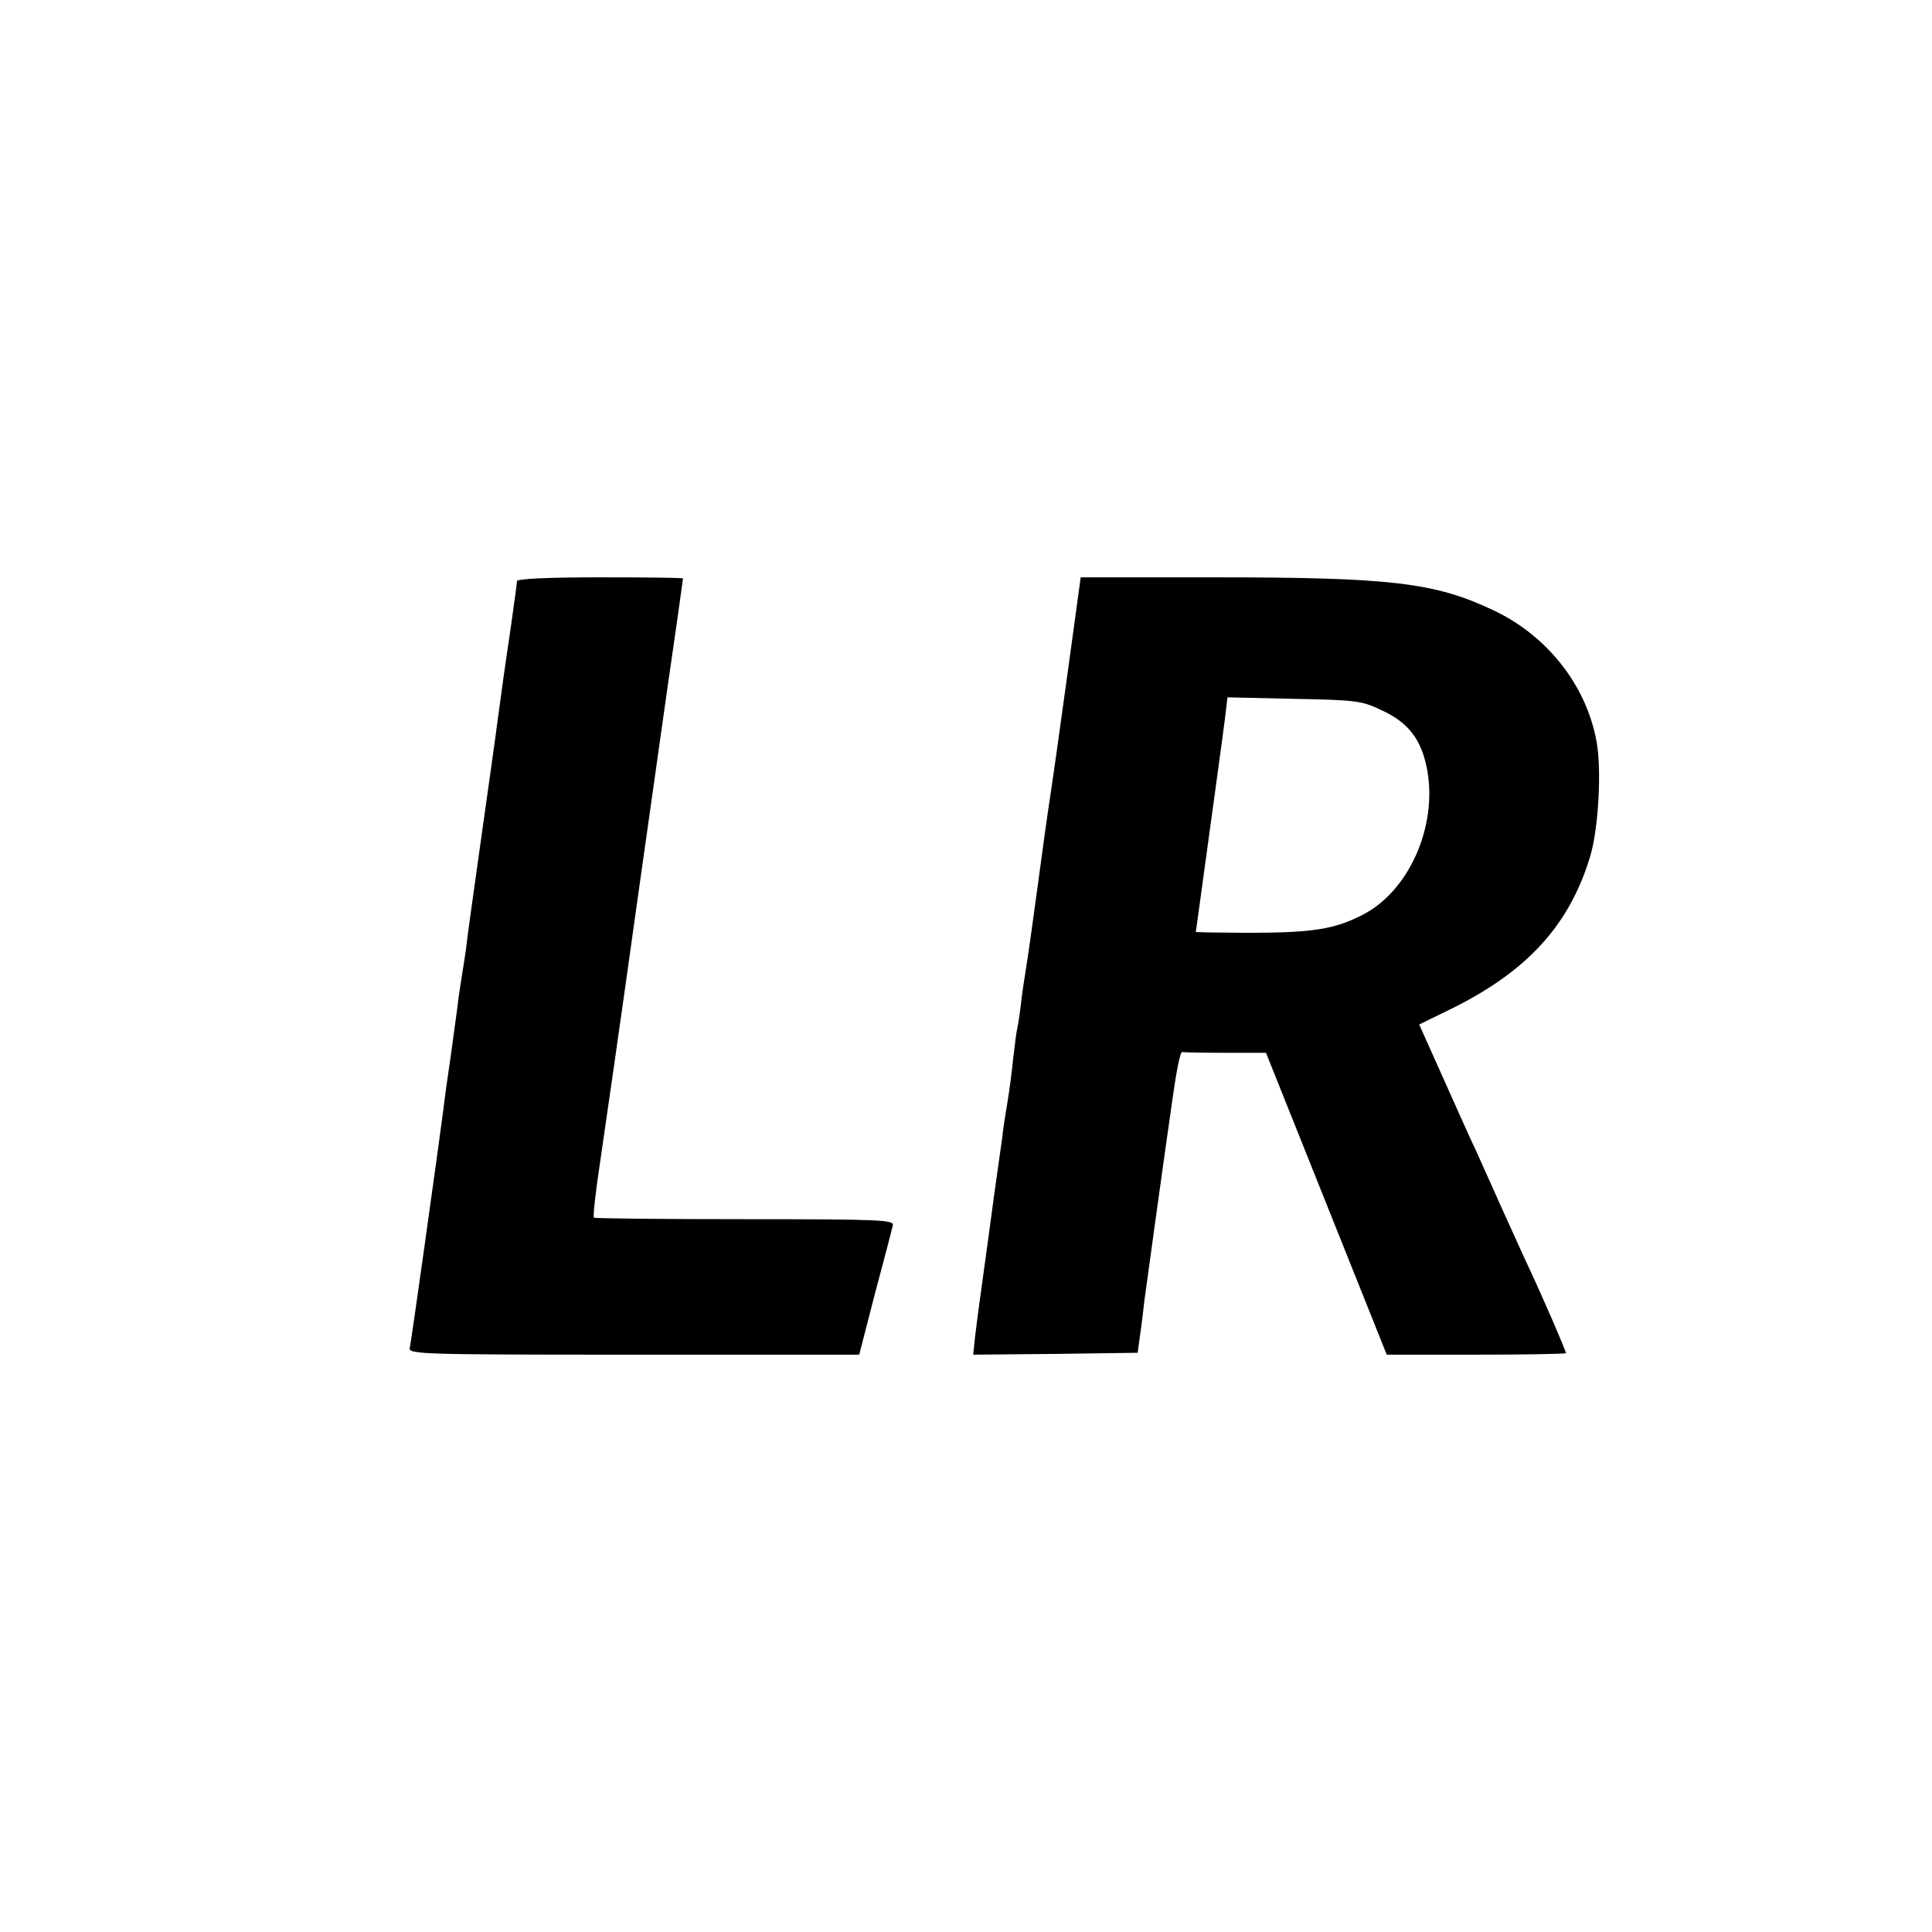
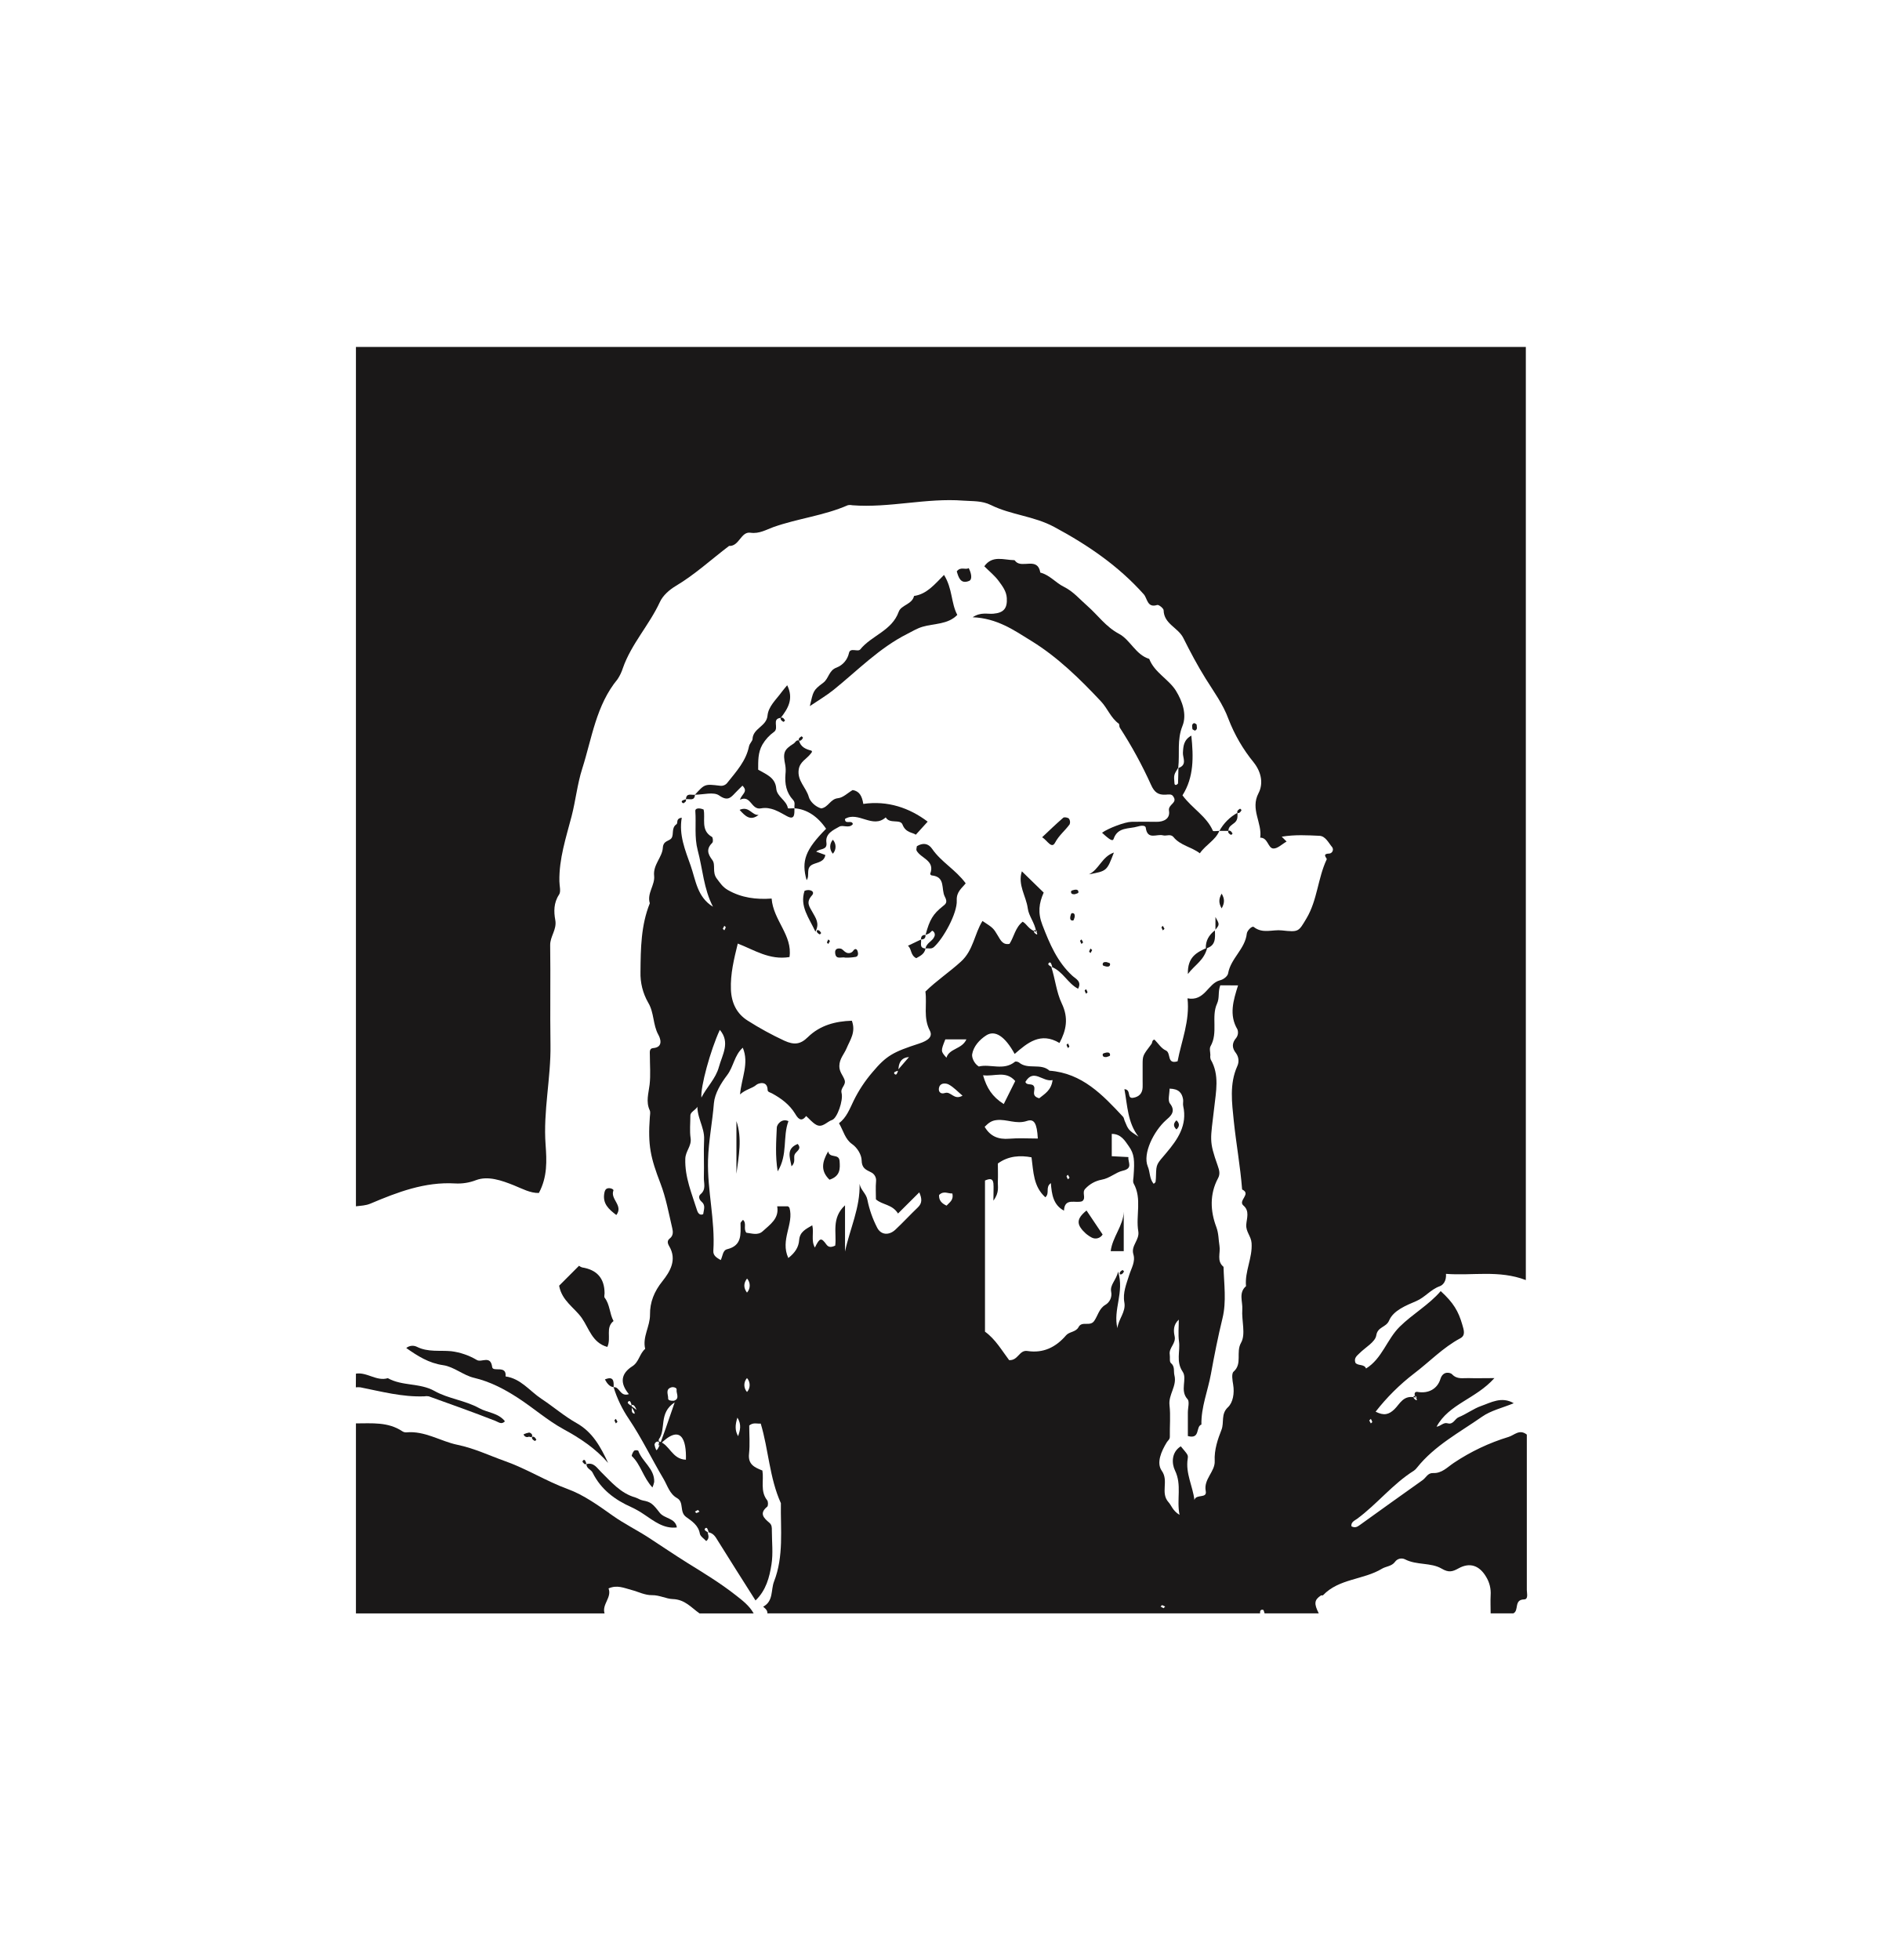
- <svg xmlns="http://www.w3.org/2000/svg" width="682.667" height="682.667" preserveAspectRatio="xMidYMid meet" version="1.0" viewBox="0 0 512 512">
-   <g fill="#000" stroke="none">
-     <path d="M1370 3580 c0 -6 -7 -56 -15 -113 -20 -137 -22 -149 -35 -247 -6 -47 -27 -195 -46 -330 -19 -135 -37 -263 -39 -285 -3 -22 -8 -51 -10 -65 -2 -14 -7 -43 -10 -65 -2 -22 -12 -89 -20 -150 -9 -60 -18 -126 -20 -145 -10 -76 -14 -104 -49 -355 -20 -143 -38 -268 -40 -277 -4 -17 30 -18 593 -18 l598 0 42 163 c24 89 45 170 47 179 5 15 -25 17 -392 17 -218 0 -398 2 -400 4 -3 2 4 65 15 138 11 74 57 393 101 709 92 651 85 601 105 739 8 58 15 106 15 108 0 2 -99 3 -220 3 -141 0 -220 -4 -220 -10z" transform="translate(0,512) scale(0.1,-0.1)" />
-     <path d="M2826 3313 c-21 -153 -40 -287 -42 -298 -11 -72 -17 -117 -35 -250 -11 -82 -24 -175 -29 -205 -5 -30 -12 -77 -15 -105 -3 -27 -8 -57 -10 -65 -2 -8 -6 -42 -10 -75 -3 -33 -10 -85 -15 -115 -5 -30 -12 -73 -14 -95 -3 -22 -20 -139 -36 -260 -17 -121 -33 -241 -36 -268 l-5 -47 218 2 218 3 6 45 c4 25 9 68 12 95 7 52 47 343 76 545 9 63 19 114 24 112 4 -1 55 -2 115 -2 l107 0 160 -400 160 -400 238 0 c130 0 237 2 237 4 0 6 -61 147 -98 226 -17 36 -51 112 -77 169 -25 57 -55 122 -65 145 -11 22 -48 106 -84 186 l-65 145 82 40 c204 100 316 223 371 405 22 72 31 229 17 305 -27 149 -131 281 -274 348 -154 73 -270 87 -737 87 l-356 0 -38 -277z m835 -75 c72 -33 106 -78 121 -157 28 -151 -48 -323 -172 -386 -85 -43 -145 -50 -408 -46 l-33 1 6 43 c46 337 65 472 71 521 l7 58 176 -4 c164 -3 180 -5 232 -30z" transform="translate(0,512) scale(0.1,-0.1)" />
+ <svg xmlns="http://www.w3.org/2000/svg" data-name="Layer 1" viewBox="0 0 1062 1106">
+   <g fill="#1a1818" class="nc-icon-wrapper">
+     <path d="M200.89 680.7v-484.93h660.29v526.55c-15.21-5.8-30.15-2.34-45.06-3.5 0.27 3.89-1.48 6.27-3.57 7-5.08 1.83-8.31 6.25-13.14 8.33-6 2.57-13 5.36-15.4 11-1.68 4-6.46 3.4-7.24 8.39-0.58 3.74-6.08 6.7-9.38 10-1.45 1.46-3.39 2.71-2.39 5.46 1.46 1.86 5 0.57 6 3.23 9.07-5.57 11.71-16.39 19-23.59s16.45-12.29 23.14-20.09c7.23 6.61 10 11.4 12.16 18.87 0.87 3 2 6.09-1.08 7.74-9.84 5.25-17.43 13.33-26.18 19.94a120.52 120.52 0 0 0-21.64 21.5c4.69 2.36 7.45 1.67 10.61-1.38s5-8.33 12.1-6.59c0.78 0.25 0.47-0.44-0.05-0.7-1.07-0.52-1.6 0-1.07 1.08a3.38 3.38 0 0 0 1.49 1.15c0.09 0.05 0.51-0.49-0.37-1.53-1.46-2.35-0.38-3.43 0.84-3.21 6.4 1.15 11.34-1.83 13-7.21 1.53-5 5.8-3.58 6.54-2.78 2.89 3.11 6.21 2.1 9.42 2.22 4.11 0.14 8.23 0 14.54 0-10.58 11.83-25.71 14.54-32.65 27.41 2.3-0.23 3.85-2.61 6.24-1.91 3.19 0.93 4.08-2.56 6.21-3.43 4.45-1.8 8.46-4.87 12.66-6.33 5.4-1.87 11.61-5.61 18.45-1.57-6.4 2.64-12.87 4.09-17.89 7.61-12.7 8.88-26.69 16.23-36.65 28.66a7.64 7.64 0 0 1-1.8 1.79c-12 7.53-20.76 18.84-32.07 27.17-1.27 0.93-3.64 1.86-3.18 4.25 2.06 1 3.26 0.31 4.74-0.77 11.74-8.51 23.59-16.88 35.4-25.31 2-1.39 2.87-4.15 6-4 4.88 0.21 7.93-3.28 11.65-5.76a116.59 116.59 0 0 1 30.89-14.63c3.29-1 6.13-4.6 10.29-1.31v87.68c0 1.91 1 5.28-1.55 5.33-5.9 0.11-2.72 6.35-6.06 7.86h-12.81c0-3.4-0.17-6.8 0-10.18a17.57 17.57 0 0 0-2.55-10.43c-3.73-6.31-9.1-8.36-15.54-4.79-3.49 1.93-5.57 2.51-9.57 0.16-6.1-3.57-14.11-1.81-20.7-5.26a4.5 4.5 0 0 0-5.65 1.48c-1.8 2.47-5.13 2.51-7.26 3.8-10.54 6.39-24.29 5.52-33.33 15-0.21 0.23-0.89-0.06-1.19 0.14-3.77 2.48-4 4.6-1.21 10.1h-30.58c-0.28-0.71-0.44-1.93-0.86-2-1.53-0.34-1.78 0.79-1.69 2h-278.11c0.41-2.06-2.52-3.69-2.31-3.8 5.85-3.12 4.25-9.43 6.09-14.16 5.58-14.3 3.64-29.38 3.87-44.22-6.46-14.3-6.93-30.12-11.37-44.93-2 0.23-4.17-0.84-6.49 1.1 0 5.06 0.46 10.56-0.12 16-0.66 6.1 3.32 7.68 7.55 9.4 0.92 5.6-1.37 11.64 2.69 16.78 0.62 0.79 0.63 3.14 0 3.65-4.65 3.79-1.87 6.41 1.2 9 1.52 1.27 1.46 2.83 1.45 4.51 0 6.36 0.77 12.85-0.22 19.06-1.14 7.2-3 14.56-9 20.32-7.32-11.58-14.4-22.65-21.33-33.82-1.33-2.14-2.41-4.27-5.72-4.75h0.57a9.88 9.88 0 0 0-0.74-2c-0.42-0.67-1.19-0.51-1.5 0.48-0.11 0.35 0.71 1 1.67 1.49 0.25 1.56 1.36 3.39-0.77 5.09-1.21-1.35-3.33-2.62-3.61-4.2-0.81-4.75-4.6-7.13-7.71-9.38-4-2.88-1-8.33-5.19-10.7s-5.35-7-7.58-10.79c-6.66-11.21-12.3-22.99-19.51-33.74a66.93 66.93 0 0 1-8.68-18c3.47-0.54 3.53 5.57 8.62 3.9-5.23-6.27-4.53-11.63 2-15.77 3.71-2.35 4-7.1 7.2-9.78-1.65-6.79 2.8-12.69 2.72-19.34-0.07-7 2.37-13.07 7-18.83 4.36-5.46 8.35-12.14 3.84-19.77-1-1.7-1.25-3.14 0.31-4.35 2.08-1.6 1.87-3.88 1.42-5.76-2-8.49-3.55-17.2-6.66-25.29-5.61-14.62-7.18-21.45-6-37.49 0.09-1.27 0.43-2.74-0.06-3.79-2.29-4.9-0.63-9.62-0.07-14.52 0.62-5.46 0.14-11 0.14-16.57 0-1.62-0.42-3.82 1.79-4 6.35-0.48 3.84-6.08 3-7.55-3.16-5.71-2.28-12.39-5.74-18.13a32.92 32.92 0 0 1-4.34-17.35c0.12-13.18 0.25-26.24 5.27-38.71-1.75-5.6 3-10.26 2.43-15.51-0.69-6.24 4.59-10.43 4.91-15.78 0.26-4.27 3.69-3.61 4.94-5.54 1.41-2.2-0.26-5.74 2.81-7.8 0.91-0.61-0.59-3.23 2.94-3.64-1.72 9.68 1.94 18.29 5 27 2.92 8.27 3.66 17.76 12.62 23.22-5.27-10.08-5.77-21.26-8.61-31.79-2-7.63-0.82-14.89-1.36-22.28-0.12-1.6 2.36-1.79 4.68-0.77 1.15 4.92-1.86 11.75 4.71 15.44 0.56 0.32 0.76 2.73 0.23 3.26-3.4 3.39-2.84 6.11 0 9.83 2 2.71-0.28 6.85 2.54 10.5 1.93 2.51 3.23 4.68 6.25 6.41 7.69 4.4 15.92 5.41 24.66 4.8 0.93 12.29 11.9 20.7 10.08 33-11.35 1.85-20-4.08-29.19-7.61-2.17 8.86-4.19 17.07-3.87 25.86 0.28 7.78 3.39 13.8 9.43 17.6a179.13 179.13 0 0 0 20.75 11.36c5.44 2.48 9.05 2.13 13.23-2 6.92-6.77 15.63-9 24.85-9.28 2.38 6.5-1 10.8-3 15.61-1.35 3.23-4 5.8-4.06 9.9-0.07 3.34 2 5.24 2.93 7.83 1.08 3.06-2.46 4.44-1.67 7.48 1.05 4.07-2.47 14.26-5.38 15.19s-5.45 4.66-9 2.67c-2.13-1.19-3.77-3.25-5.63-4.91-3 4.06-5 0.71-6.2-1.28-3.19-5.22-7.85-8.64-13-11.46-1.06-0.59-2.52-0.73-2.54-2-0.12-5.5-5.32-3.73-6.29-2.89-2.5 2.18-5.81 2.38-9.27 5.44 0.82-9.34 5.24-17.55 1.55-26.35-4.78 4.22-5.19 10.7-8.81 15.45-3.5 4.59-7 10.34-7.49 15.83-0.85 10.71-3 21.21-3.32 32.07-0.46 17.26 4.09 34.07 3 51.26-0.19 2.85 2.11 4 4.17 5.22 1.14-2.17 1.05-5.5 3.64-6.13 8.42-2.05 7.6-8.42 7.53-14.64 0-0.6 0.85-1.21 1.39-1.93 2.28 2 0.05 5 1.91 7.27 3 0.35 6.52 1.65 9.19-0.8 4.17-3.84 9.44-7.19 8.21-14.09 2.57 0 4.27-0.05 6 0 0.32 0 0.62 0.53 0.92 0.81 2.66 9.13-5.39 18.06-0.64 28.35 3.84-3 5.82-6.12 6.12-10.11 0.34-4.73 3.86-6.26 7.39-8.35 1.06 4.17-0.81 8.48 1.48 12.56 2.74-5.6 3.57-5.78 6.48-1.75 1.16 1.6 2.57 1.78 5 0.64 0.91-6.95-2.32-15.47 5.53-22.74v26.1c2.71-12.77 8.61-24.69 8.22-38.2 0.64 3.61 3.76 5.39 4.42 9.06a60.08 60.08 0 0 0 5.43 15.53c2.11 4.31 6.7 4.67 10.35 1.27 4.34-4.06 8.37-8.46 12.68-12.57 2.57-2.44 2.33-5 0.81-8.49-3.88 3.86-7.57 7.54-12 11.94-3.29-5.3-8.86-4.77-12.47-8 0-3.41-0.23-6.83 0.08-10.2a5 5 0 0 0-2.93-5.11c-3-1.48-5.14-2.34-5.22-6.81-0.06-2.82-2.21-6.86-5.4-9.08-3.91-2.73-4.81-7.32-7.36-11.76 4.21-3.16 6-8 8.27-12.71a75.82 75.82 0 0 1 10.55-16c8-9.54 11.8-11.49 26.37-16.23 5.35-1.74 7.81-4 6.05-7.35-3.79-7.25-1.49-14.72-2.48-22 6.3-6.19 13.59-11 20.06-16.9 7.05-6.39 7.56-15.61 12.15-22.93 6.11 4 6.12 4 8.76 8.43 1.47 2.48 2.79 5.25 6.51 4.47 2.56-4 3.21-9.15 7.41-12.48 2.4 1.24 3.4 4.56 7.66 5.7 0.77 0.25 0.46-0.45-0.06-0.7-1.07-0.52-1.59 0-1.07 1.08a3.44 3.44 0 0 0 1.49 1.15c0.1 0.05 0.51-0.49-0.36-1.53-0.88-5.33-4.22-8.84-4.78-13.23-0.89-6.89-5.8-13.22-3.33-20.91l12.32 12c-2.65 6-3.43 11.33-0.72 18.32 4.13 10.67 8.34 20.71 16.88 28.61 1.87 1.73 5.49 3.1 3.26 7.33-5.89-3-8.5-9.85-15.17-12.42h0.57a9.86 9.86 0 0 0-0.73-2c-0.42-0.67-1.2-0.51-1.5 0.48-0.11 0.35 0.7 1 1.66 1.49 2.27 6.95 2.92 14.4 5.94 20.73 4 8.31 2.52 15.24-1.28 22.33-10.65-6.38-18.09-0.08-25.29 6.18-5.49-10-11.13-13.68-16.12-10.43-3.75 2.44-7.11 6.13-7.87 10.6-0.29 1.68 0.95 5.18 3.75 6.92 6.53-1.62 14 2.54 20.4-2.67 0.41-0.34 1.76 0 2.29 0.4 5 4.25 12.29 0.16 17.22 4.64 18.4 1.37 30 13.66 41.5 26 0.5 0.53 0.56 1.46 0.86 2.18 2.19 5.33 2.19 5.33 7.86 9.06-6.18-8-6.2-17.46-7.95-26.82 4.11 0.27 1.11 5.51 5 4.86 3.2-0.54 5.15-2.44 5.28-5.85 0.05-1.28 0-2.55 0-3.83v-8.93c0-5.3 0.09-5.25 5-11.76 0.56-0.75 0.2-2.22 1.69-2.45 2.1 2.1 3.86 5 6.4 6.11 3.13 1.39 0.36 8 6.64 6.12 2.19-11.52 7-22.79 5.6-35.52 9.84 1.83 11.47-8.48 18.32-10.17 2.3-0.57 4.34-2.46 4.59-3.89 1.47-8.51 9.62-13.76 10.56-22.5 0.19-1.7 2.95-4.47 3.91-3.72 5.05 4 10.6 1.35 15.84 1.94 9.65 1.07 9.44 0.75 14-6.9 6.09-10.3 6.32-22.55 11.35-33.2 0.3-0.64-2.89-3 1.08-3.24a2.3 2.3 0 0 0 2.07-3.53c-2.1-2.48-3.81-6.35-7.25-6.51-6.78-0.29-13.7-0.75-21.29 0.5l2.74 2.74c-2.53 1.42-5.18 4.13-7.57 3.92-3-0.27-2.94-6.17-7.32-6.1 1.22-8.34-5.72-16-0.95-25.11 2.58-4.93 2-11.35-2.68-17.31a89.71 89.71 0 0 1-14.3-24.58c-3-8.27-8.24-15.34-12.87-22.77s-8.73-15.17-12.6-22.92c-2.95-5.91-10.94-7.88-11.11-15.63 0-1.07-2.73-3.23-3.58-3-5.72 1.83-5.53-3.61-7.61-6-14.3-16.02-31.56-27.83-50.56-38.02-11.47-6.18-24.4-6.75-35.72-12.36-5.12-2.54-10.3-2.09-15.57-2.49-21-1.61-41.71 4.24-62.71 2.61a5.7 5.7 0 0 0-2.54 0c-13.46 5.89-28.2 7.44-42.02 12.34-3.8 1.35-7.89 3.89-12.85 3.16-5.48-0.8-6.28 7.74-12.11 7.46-10 7.58-19.26 16.14-30.14 22.62-3.54 2.11-7.23 5.35-8.89 9-6 13-16.12 23.66-20.88 37.25a25 25 0 0 1-3 6.3c-12.18 14.76-14.45 33.27-19.96 50.5-2.78 8.7-3.7 18-6 26.86-3.15 12.09-7.13 24-6.89 36.69 0 2.55 1 5.76-0.18 7.52-3.09 4.63-3 9.68-2.14 14.34 1 5.44-3 9.24-2.88 14.29 0.26 18.71-0.12 37.42 0.17 56.13s-4.16 37.43-2.76 56.35c0.66 9 1.09 18.18-3.79 27.26-4.83 0.14-9.48-2.46-14.11-4.32-7-2.81-14.63-5.45-21.31-2.94a28.24 28.24 0 0 1-11.89 1.88c-17.07-1-32.48 4.92-47.65 11.34-2.94 1.24-5.51 1.18-8.29 1.56z m154.51 112.3h1.13a9.63 9.63 0 0 0-0.73-2c-0.42-0.67-1.19-0.51-1.5 0.48-0.11 0.35 0.7 1 5 4.1-0.45-0.76-0.8-2-1.6-2.54-1-0.7-1.39-0.1-1.18 1.12 0.24 1.38-0.47 3.12 1.56 3.6 0.16 0.07 0.65-1.17-2.68-4.76z m151.6-189.53l6.05-7c-4.08 0.31-6.24 2.83-6 8.81v-1.14a10.41 10.41 0 0 0-2 0.73c-0.68 0.43-0.51 1.2 0.48 1.51 0.4 0.09 1.04-0.72 1.47-2.91z m-126.2 187.87c-9.23 6-4.69 15.11-8.93 20.82a1.64 1.64 0 0 0 0 1.2c6 1.5 7.34 10.12 15.26 10.33 0.36-11.24-2.74-21-15.3-8-0.56-0.58 1.25-2.57-1.14-2.18a2.15 2.15 0 0 0-1.29 1.68 12.29 12.29 0 0 0 1 3.13c1.15-0.44 1.6-1.32 10.4-26.98z m250.25-73.79c3.67 11.71-3 21.53-0.37 31.93 0.5-5.13 4.89-9.16 3.91-14.5-1-5.57 1.18-10.5 2.73-15.49 1.2-3.87 3.63-7.52 2.36-11.7-1.49-4.93 3.61-8.05 2.77-13-1.51-8.89 2.2-18.32-2.63-27-0.54-1-0.15-2.51-0.06-3.78 0.7-9.38 0.47-12.77-2.64-17.17-2.23-3.15-4.37-7-9.64-7v12.6l9.39 0.48c-0.33 3.08 2.79 6.32-3.19 7.7-4 0.91-7.3 4.27-11.93 5.07a16.71 16.71 0 0 0-9.29 5.19c-2 2.18 0.77 5.16-1.66 6.94-3.7 1.42-9.92-2.3-10.29 5.33-6.08-3.23-6.9-9.21-7.41-15.54-3.32 2.43-0.43 5.64-3.1 8-6.77-6.09-6.7-14.26-7.81-22.55-6.21-1.17-12.94-0.94-19 3.49 0 3.39 0.14 6.8 0 10.19-0.14 2.86 1 6.05-2.51 10.77 0-4.79 0.21-7.29 0-9.73-0.34-3.18-2.4-2.61-4.75-1.63v85.29c5.9 4.22 9.59 10.75 13.62 16.06 5.18 0.32 5.61-5.87 10.35-5.15 8.91 1.36 16-2.08 21.82-8.87 1.76-2.07 5.5-1.76 7-4.58 1.91-3.72 6.46-0.11 8.84-3.5 2.08-3 2.72-6.87 6.15-9a6.93 6.93 0 0 0 3.43-7.47c-0.77-4.04 2.86-6.47 3.91-11.38z m57.67-161.55c-1.43 3.84-0.26 6.94-1.84 10.38-3.38 7.4 0.75 16.35-3.65 24-0.74 1.28-0.12 3.34-0.1 5a5.39 5.39 0 0 0 0.19 2.47c5.09 8.67 2.95 18.34 2 27.05-2.12 18.55-3.14 18.49 2 33 0.9 2.52 1.4 4.63 0.15 6.94-4.84 9-4.35 18.62-1 27.49 1.4 3.77 1.22 7.16 1.81 10.71 0.67 4-1.75 8.51 2.28 11.82 0.25 9.66 1.73 19.53-0.56 28.92-2.56 10.48-4.65 21.07-6.57 31.63-1.73 9.49-5.56 18.62-5.35 28.46-3.36 1.1-0.45 8.41-7.65 6.47v-13.34c0-2.55 1.07-6.09-0.2-7.48-4.52-4.93 0-11.46-2.72-15.47-3.91-5.81-1.32-11.44-2.08-17.06-0.55-4-0.11-8.23-0.11-12.35-3.2 2.89-3 6.35-2.38 9.27 1 4.23-3.37 6.6-2.73 10.46 0.26 1.62-0.27 4 0.63 4.76 2.44 2 1.42 4.61 2 6.92 1.55 6.06-3.44 10.84-2.77 16.84s0.07 11.9 0.19 17.85c0 1.56-1.11 2.12-1.73 3.14-3.06 5-6 11.59-2.82 16.07 4.13 5.8-1 12.45 3.86 17.79 1.59 1.73 2.29 4.75 6.16 7.07-1.76-8.86 1.43-16.77-2.58-25.08-1.79-3.69-2.23-10.15 3.29-13.6 3.84 4.68 4.26 4.75 3.9 7-1.31 8.27 2.87 15.46 3.78 23.27 1-3.55 7.25-0.6 6.4-5-1.33-6.78 5.38-11 5.06-17-0.33-6.34 1.78-12.39 3.84-17.62 1.61-4.09-0.48-8.86 3.64-12.7 2.85-2.66 3.73-7.93 2.95-12.68-0.41-2.46-1.06-6.26 0.22-7.39 5.13-4.53 1.13-10.88 4.23-16.33 2.74-4.81 0.24-12.45 0.69-18.8 0.31-4.39-2.25-9.36 2.1-13.12-0.79-8.32 3.73-15.9 3.14-24.34-0.27-3.88-3.32-6.38-3-10.43 0.26-3.48 2-7.68-1.58-10.71-3.32-2.83 4.67-6.5-0.76-9.07-1-13-3.37-25.85-4.71-38.75-1-10.06-2.56-20.77 2-30.88a7.21 7.21 0 0 0-0.69-7.22c-2.36-2.94-2.52-5.72 0.15-8.8a5.11 5.11 0 0 0 0.61-4.68c-4.85-8.16-2.34-16.31 0.35-24.84z m-295 66.08c1.24 4-4.11 4.45-4.08 7.54 0 4.23-0.47 8.52 0.14 12.66 0.65 4.41-2.88 7.21-3 11.63-0.31 10.47 3.7 19.6 6.65 29.1 0.23 0.76 1.23 3.22 3.45 2.13 0.33-2.51 1.5-5-0.87-7-1.45-1.25-2-3.11-0.62-4.26 3.31-2.74 1.77-6.24 1.87-9.39 0.22-7.18-0.2-14.38 0.14-21.54s-4.79-13.12-3.63-20.89z m257.36 46c0.56-0.55 1.07-0.82 1.12-1.16a32.71 32.71 0 0 0 0.25-3.71c0.15-6.49 0.41-6.27 5.8-12.63 6.39-7.55 12-15.6 9.55-26.49-0.27-1.21 0.14-2.56-0.07-3.79-0.61-3.57-2.46-5.9-7.62-6 0 2.92-1.15 6.67 0.22 8.4 3.71 4.67 0 7.4-2.28 9.42-6.84 6.13-13.24 18.82-10.25 26.09 1.35 3.07 0.89 6.99 3.33 9.79z m-95.34-32.24c3.22 5.5 7.85 7.21 13.85 6.72 5.35-0.45 10.77-0.1 16.16-0.1-0.49-8.54-2-11.34-6.2-9.91-6 2-11.31-1.15-17-0.51-2.89 0.28-4.55 1.54-6.76 3.75z m-149.5-54.63c-5.29 11.4-11 32.42-10.36 38.13 3-5.92 8.1-10.69 9.87-17.27 1.91-6.93 6.54-13.82 0.54-20.91z m160.28 41.79c2.48-5 4.48-9 6.48-13-5.36-6.07-11.58-2.42-18.16-3.24 2.09 7.24 5.16 12.11 11.68 16.24z m12.22-12.49c0.76 2.28 3.89 0.47 4.87 2.6s-2 5.29 2.93 6.63c2.88-2.37 6.79-4.38 7.54-10.27-5.57 1.3-10.65-6.83-15.34 1.01z m-45.2-24c-2.63 6.65-2.63 6.65 0.63 10.33 1.67-5.37 8.73-4.69 11.27-10.33z m9.72 31.77c-2.79-2.34-5-4.81-7.8-6.31-1.37-0.74-4.42-1.12-5.31 1.27s0.44 4.42 3.07 3.55c3.62-1.21 5.12 4.31 10.04 1.48z m-5.76 55.17c-2.34 0.19-4.85-1.76-7.49 0.87-0.2 3.12 1.65 4.81 4.23 6 1.55-1.8 4.12-2.98 3.26-6.88z m-157.24 117c3.71-1.1 1.26-4.2 1.63-6.33 0.16-1-1.79-1.64-3-1.25-3.57 1.11-1.65 4.15-1.79 6.3-0.1 1.01 1.71 1.43 3.16 1.24z m36.34 20c1-3.19 2.15-6.43-0.42-10.49-1.34 4.26-1.39 7.37 0.42 10.44z m5-24.94a5.93 5.93 0 0 0 0-7.9 5.91 5.91 0 0 0 0 7.85z m0-64c-2 2.66-2 5.22 0 7.89a5.92 5.92 0 0 0 0-7.98z m182.06-56.94c-0.29-0.54-0.6-1.09-0.91-1.65-0.28 0.28-0.84 0.63-0.79 0.84a7.76 7.76 0 0 0 0.79 1.71z m169.14 136.99l0.9 1.64c0.29-0.28 0.85-0.62 0.8-0.83a7.44 7.44 0 0 0-0.8-1.72z m-378.9 50.5l-1.65 0.91c0.29 0.29 0.63 0.85 0.84 0.8a7.63 7.63 0 0 0 1.72-0.8z m14-328l0.91 0.91a8.54 8.54 0 0 0 0.8-1.71c0-0.21-0.52-0.56-0.8-0.84-0.28 0.58-0.58 1.15-0.88 1.68z m248.8 383.42l0.91-0.91a8.54 8.54 0 0 0-1.71-0.8c-0.21 0-0.56 0.52-0.84 0.8z" fill="#1a1818" />
+     <path d="M200.89 803.2c9 0 18.09-0.94 26.16 4.43a3.73 3.73 0 0 0 2.25 0.64c10.49-1 19.22 5 28.83 7s17.89 6 26.8 9.18c12.27 4.32 23.23 11.31 35.46 15.79 9.14 3.34 17.44 9.37 25.5 15.07 6.54 4.62 13.67 8.11 20.34 12.44 7.35 4.78 14.6 9.72 22 14.34 9.18 5.69 18.39 11.28 26.95 18 3.92 3.06 7.73 5.95 10.19 10.33h-30.56c-4.69-3.28-8.21-7.88-15.14-8.09-3.59-0.1-7.5-2.28-11.67-2.2-4 0.07-7.78-1.94-11.54-2.93-4.37-1.15-8.13-3-13-0.88 2 5.13-3.83 8.91-2.25 14.1h-140.32z" fill="#1a1818" />
+     <path d="M200.89 775.13c6.28-1 11.64 4.48 18 2.55 8.16 4.58 18.05 2.57 26.32 7.22 7.87 4.43 17.19 5.24 25.28 9.72 4.67 2.59 10.77 2.61 14.5 7.41-2 2-3.39 0.54-5.41-0.25-12.42-4.88-25-9.32-37.57-13.85a6.9 6.9 0 0 0-2.53 0c-12.34 0.48-24.16-2.7-36.1-5.08a12.66 12.66 0 0 0-2.54 0z" fill="#1a1818" />
+     <path d="M665.11 433.38c5.09-1.75 2.4-5.78 2.53-8.53 0.2-3.88 0.42-7.3 4.75-9.76 1.25 12 1.5 23.47-5 33.7 5.47 7.44 13.57 11.75 17.16 20 0.2 0.46 2.38 0.06 3.64 0.06-2.18 5.31-7.6 7.73-11 12.66-4.72-3.64-10.94-4.35-14.87-9.15-1.64-2-4-0.44-6-1-3.38-0.92-8.7 2.86-9.65-4.26-0.22-1.69-3.2-1.13-4.57-0.71-4.88 1.49-11.24 0.11-13.58 7-0.48 1.4-1.9 0.82-6.52-3.48 3.34-2.49 13-6.14 16.57-6.17 4.68-0.05 9.36-0.1 14 0 4.42 0.11 7.94-1.89 7.21-6.22-0.64-3.73 5-4.32 2.47-8-0.89-1.64-2.7-1.2-4.3-1.1-4.24 0.24-6.4-1.29-8.31-5.56a243.26 243.26 0 0 0-17.63-32.27c-0.4-0.63-0.12-1.89-0.6-2.25-4.49-3.26-6.32-8.62-9.94-12.48-11.95-12.74-24.44-25-39.39-34.21-9.72-6-19.28-12.79-33.11-13.35 4.72-3.1 8.38-1.67 11.71-2 5.8-0.5 7.91-3 7.56-8.81-0.22-3.88-2.48-6.77-4.54-9.58-2.22-3.06-5.3-5.49-8.16-8.36 4.57-6.44 11.05-3.53 16.91-3.46 0.3 0 0.6 0.56 0.9 0.86 3.83 3.79 12.31-2.84 13.81 6.16 5.26 1.31 8.66 5.74 13.27 8 5.37 2.65 9 7.09 13.36 10.88 5.9 5.18 10.36 11.73 17.72 15.63 6.46 3.42 9.38 11.81 17.11 14.18 3 7.78 11 11.43 15.09 18 3.56 5.79 6.3 13.36 3.67 19.85-3.18 7.88-1.46 15.58-2.38 23.57-2.48 4-2.57 4-2.12 8.88 0.09 1.06 1.08 1.16 2 0 0.12-2.58 0.12-5.77 0.23-8.72z" fill="#1a1818" />
+     <path d="M450.94 417.82c0.89 3.7 3.81 4.93 7.05 5.77 0.61 0.6 0.12 1-0.54 1.84-2.21 2.88-5.95 4.34-6.64 8.73-1 6.38 4.22 10.21 5.69 15.59 0.68 2.49 3.7 5.51 7 6.43 4.09-0.66 5.12-5.34 9.48-5.77 2.86-0.28 5.48-3 8.27-4.6 3.86 0.66 5.27 3.4 6 7.83 13.76-2 26.06 2.24 36.33 10l-6.7 7.38c-1.64-1.31-5.7-1-7.49-5.7-1.27-3.36-7.28-0.17-9.47-4.08-7.43 6.6-15.49-3.67-23 0.85-0.12 3.48 3.87 0.28 4.44 2.93-2.11 2.71-5.47 0.23-7.66 1.45-3.49 1.95-8 3.95-7.27 9 0.61 4.44-3.65 3.18-5.77 5.11l5.17 1.89c-0.68 3.95-4.45 4.11-7.07 5.28-4.34 1.95-1.46 6.28-3.51 8.91-3.09-10.88-0.67-17.22 11-29-4.74-7-10.94-11.06-17.8-11.54-0.33-1.56 0.61-3.2-0.83-4.72-3.85-4.11-4.77-9.16-4.3-14.61a17.8 17.8 0 0 0-0.11-5c-1.42-7-0.81-8.73 4.73-12.2 0.94-0.59 1.4-2.18 3-1.77z" fill="#1a1818" />
+     <path d="M457.07 398.45c2-8.38 1.68-8.81 7.55-13.17 3.23-2.39 3.06-7 7.63-8.61a11.32 11.32 0 0 0 6.91-8.2c0.72-3.27 5-0.4 6.35-2 6.41-7.92 17.89-10.5 21.73-21.27 1.37-3.85 7.58-4.1 8.65-8.91 7.21-1 11.71-6.65 16.91-11.87 4.88 7.81 3.92 15.88 7.5 22.56-5.36 5.51-13.07 4.75-19.64 6.7-3.3 1-5.71 2.57-8.57 4-15.88 8-28.06 20.67-41.62 31.6-4.02 3.22-8.47 5.85-13.4 9.17z" fill="#1a1818" />
+     <path d="M448.39 456.1c-0.07 2.83 0.44 7-4.24 4.45s-9.11-5.45-14.68-4.4-5.64-7.84-11.82-4.87c1-3.32 4.84-4.53 1.39-7.94-1.31 1.32-2.68 2.61-4 4-2.66 2.84-4.4 4.88-9.14 1.53-3.11-2.2-9-0.42-13.68-0.42 5.54-6.08 5.55-6.1 14.07-5.08a4.41 4.41 0 0 0 4.34-1.82c5-6.26 10.45-12.23 12.1-20.37 0.37-1.79 2-3 2-4.19 0.3-6.08 7.87-7.06 8.45-13.13 0.5-5.3 4.84-9 7.86-13.19 1-1.33 2.06-2.56 3.25-4 3.79 7.66 0.47 13.12-3.63 18.41-5.35 0.53-0.8 5.7-3.76 7.89a23.31 23.31 0 0 0-6.6 7.2c-2.61 4.6-2.35 9.32-2.39 14.15 4.39 2.59 9.68 4.31 10.21 10.65 0.39 4.7 5.79 6.55 6.58 11.13 0.1 0.18 2.43 0 3.69 0z" fill="#1a1818" />
+     <path d="M343.24 825.54c-7.1-8.19-15.72-13.92-25.21-19.08-9.13-5-17.08-12.06-25.86-17.74-7.62-4.93-15.59-9.11-24.69-11.25-6-1.42-11.35-6.26-17.34-7.11-8.21-1.18-14.44-5.21-20.85-9.69a5.57 5.57 0 0 1 6-0.69c6.29 3.16 12.93 1.87 19.42 2.49a37.65 37.65 0 0 1 14.5 5c2.69 1.48 7.68-2.94 8.58 3.94 0.39 3.05 8.25-1.35 7.56 5.29 8.65 1.22 13.65 8.3 20.26 12.65s12.87 9.79 19.85 13.71c9.07 5.1 13.54 13.47 17.78 22.48z" fill="#1a1818" />
+     <path d="M315.57 725.5l11.23-11.24a6 6 0 0 0 1.74 0.93c8.33 1.32 12.66 6.08 12.68 14.61 0 0.84-0.35 2 0.06 2.49 3 3.88 2.72 9 5 13.15-4.74 3.75-1.13 9.49-3.5 14.61-8.5-2.32-10.28-10.36-14.38-16.26s-11.26-9.65-12.83-18.29z" fill="#1a1818" />
+     <path d="M522.38 527.56c2.3-8.68 4.29-11.82 9.65-16.1 1.68-1.35 3-2.16 1.2-5.55-2.19-4.21 0.63-11.14-7.39-11.93-0.32 0-0.91-0.68-0.85-0.84 2.95-7.65-5.25-8.7-7.66-13.14-0.33-0.61 0.08-1.61 0.15-2.5 3.34-2 6.39-1.76 8.65 1.54 5.08 7.4 13.24 11.68 18.91 19.41-2 2.59-5.31 4.73-5.05 9.63 0.39 7.22-7.61 21.59-12.86 26.3-1.57 1.41-3.19 0.5-4.75 0.84 0.46-3.19 4-4.1 5-6.78a2.45 2.45 0 0 0-1.13-3.21c-0.31-0.13-1.1 1-1.76 1.42a14.59 14.59 0 0 1-2.11 0.91z" fill="#1a1818" />
+     <path d="M331 826.17c4.15-1.13 5.94 2.19 8.24 4.44 5.77 5.66 11 12 19.28 14.37 1.38 0.4 2.64 1.4 4.34 1.72 4.33 0.8 5.51 1.75 9.45 6.88 2.7 3.52 8.81 2.88 9.72 8.33-7.41 0.9-12.89-3.59-18.38-7.25a50.18 50.18 0 0 0-7.17-4.12c-9.44-4.21-17.27-10-22-19.52-0.82-1.79-3.56-2.29-3.48-4.85z" fill="#1a1818" />
+     <path d="M445 632.64c-3.34 8.82-0.24 18.84-6.07 28.34-1.46-8.84-0.84-16.87-0.5-24.78 0.11-1.75 2.81-5.29 6.57-3.56z" fill="#1a1818" />
+     <path d="M468.17 665.69c-5.06-4.88-4.32-9.84-0.74-16 0.72 4.18 6.1 1 6.43 5.46 0.32 4.23 0.49 8.53-5.69 10.54z" fill="#1a1818" />
+     <path d="M588.19 472.44c4-3.78 7.86-7.49 11.9-11 0.58-0.49 2.58-0.15 3.22 0.5a3.36 3.36 0 0 1 0.39 3.23c-2.56 3.54-6 6.15-8.22 10.33-1.97 3.74-4.4-1.27-7.29-3.06z" fill="#1a1818" />
+     <path d="M368.23 839.36c-5.28-5.73-6.57-12.92-11.6-17.69-0.32-0.3 0.55-2.24 1.26-3.08a2.85 2.85 0 0 1 2.34 0c2.22 6.31 9.27 10.14 9 17.65a15.88 15.88 0 0 1-1 3.12z" fill="#1a1818" />
+     <path d="M460.22 525.73c-3.59-7.8-9-14.31-6.13-23.05 2.86-1.24 6.21 0.31 4.19 2.56-3.64 4.07-1.38 6.39 0.3 9.51s4.22 6.25 1.64 10.98z" fill="#1a1818" />
+     <path d="M347.85 685.62c-4.2-3.22-8-6.41-6.71-12.66 0.3-1.44 0.78-2.2 2.07-2.45s3.25 0.56 3 1.27c-1.92 4.96 5.79 8.48 1.64 13.84z" fill="#1a1818" />
+     <path d="M415.64 662.36v-29.73c3.36 9.85 1.27 19.84 0 29.73z" fill="#1a1818" />
+     <path d="M614.55 493.37c5.74-2.61 7.28-9.94 14.13-12.29-3.96 10.43-3.96 10.43-14.13 12.29z" fill="#1a1818" />
+     <path d="M522.38 535.22c-0.64 3.27-3.21 4.28-5.26 5.47-3.43-1.76-2.48-5.32-4.69-7l7.4-3.55c0.38 1.91-1.27 4.86 2.55 5.08z" fill="#1a1818" />
+     <path d="M681.39 534.74c-1.86 7.27-6.73 9.39-10.95 14.87-0.23-9.52 4.75-12.12 10.95-14.87z" fill="#1a1818" />
+     <path d="M540 322.41c2.28-2.9 4.83-0.64 6.74-1.84 1.56 3 2.13 6.46 0.22 7.23-4.81 1.97-5.96-1.98-6.96-5.39z" fill="#1a1818" />
+     <path d="M477.18 540.39c-2.2-0.66-5.46 1.48-5.82-2.65-0.22-2.43 1.54-2.76 3.18-2.42 1 0.21 1.82 1.52 2.86 2.06a3.09 3.09 0 0 0 4.24-1c1.07-1.43 2-0.83 2.39 0.37s0.46 2.85-1 3.2a31.37 31.37 0 0 1-5.85 0.44z" fill="#1a1818" />
+     <path d="M693.33 468.86h-5.1a25.88 25.88 0 0 1 10.2-10.21c0 2 0.31 3.9-1.58 5.56-1.41 1.24-3.63 2.16-3.52 4.65z" fill="#1a1818" />
+     <path d="M450.22 645.52c2.63 3-1.05 4.09-1.77 6.1-0.65 1.83 0.78 4.09-1.71 6.53-1.01-5.32-3.06-9.98 3.48-12.63z" fill="#1a1818" />
+     <path d="M685.68 525c0.2 4.36 0.54 8.78-5.11 10.21-0.2-4.35 1.77-7.61 5.11-10.21z" fill="#1a1818" />
+     <path d="M417.42 457c5.46-2.41 6.91 3.27 10.77 2.82-4.72 3.69-7.59 0.68-10.77-2.82z" fill="#1a1818" />
+     <path d="M689.5 512.59c-1.72-3-1.72-5.3 0-8.33 1.63 2.8 1.85 5.07 0 8.33z" fill="#1a1818" />
+     <path d="M346.33 782.79c-2.47-0.38-3.69-2.19-4.92-4.39 4.93-2.06 5.07 0.99 4.92 4.39z" fill="#1a1818" />
+     <path d="M470.07 473.85a5.89 5.89 0 0 1 0 7.89 5.92 5.92 0 0 1 0-7.89z" fill="#1a1818" />
+     <path d="M686 524.62v-7.18c2.36 4.23 2.36 4.23 0 7.18z" fill="#1a1818" />
+     <path d="M624.49 596.47c-1.25 0.11-2.36-0.17-2.1-1.66 0.07-0.4 1.28-0.73 2-0.86 1.22-0.21 2.35 0.14 2.09 1.63-0.06 0.42-1.29 0.61-1.99 0.89z" fill="#1a1818" />
+     <path d="M606.63 504.59c-1.25 0.11-2.36-0.17-2.1-1.66 0.07-0.4 1.28-0.73 2-0.86 1.22-0.21 2.35 0.14 2.09 1.63-0.06 0.4-1.29 0.6-1.99 0.89z" fill="#1a1818" />
+     <path d="M624.49 542.88c0.7 0.28 1.93 0.48 2 0.88 0.26 1.5-0.87 1.85-2.09 1.64-0.73-0.13-1.94-0.46-2-0.86-0.27-1.49 0.84-1.77 2.09-1.66z" fill="#1a1818" />
+     <path d="M387.15 451c0.22-3.82 3.17-2.17 5.1-2.56-0.25 3.82-3.17 2.17-5.1 2.56z" fill="#1a1818" />
+     <path d="M298.15 810.83a2.1 2.1 0 0 1-2.64-1.46 12.57 12.57 0 0 1 3.13-1 2.18 2.18 0 0 1 1.69 1.29c0.38 2.42-1.61 0.61-2.18 1.17z" fill="#1a1818" />
+     <path d="M674.41 412.28c-0.4-0.25-1.38-0.56-1.41-0.94-0.08-1.13-0.64-2.6 0.82-3.26 0.35-0.15 1.57 0.58 1.56 0.89-0.01 1.13 0.79 2.56-0.97 3.31z" fill="#1a1818" />
+     <path d="M606.55 517.48c-0.26 0.62-0.46 1.86-0.86 1.93-1.49 0.25-1.84-0.88-1.63-2.1 0.13-0.72 0.46-1.94 0.86-2 1.48-0.26 1.79 0.83 1.63 2.17z" fill="#1a1818" />
+     <path d="M699.92 456.31c0.29 0.29 0.84 0.71 0.78 0.81a3.37 3.37 0 0 1-1.15 1.49c-1.07 0.52-1.59 0-1.07-1.08 0.25-0.53 0.95-0.82 1.44-1.22z" fill="#1a1818" />
+     <path d="M695.67 470.35c-0.29 0.29-0.71 0.83-0.8 0.78a3.47 3.47 0 0 1-1.5-1.15c-0.52-1.07 0-1.6 1.08-1.08 0.55 0.26 0.82 0.95 1.22 1.45z" fill="#1a1818" />
+     <path d="M602.75 588.82a7.37 7.37 0 0 1 0.8 1.71c0.05 0.21-0.51 0.55-0.8 0.84a7.83 7.83 0 0 1-0.79-1.72c-0.05-0.21 0.51-0.55 0.79-0.83z" fill="#1a1818" />
+     <path d="M613 558.19a8.54 8.54 0 0 1 0.8 1.71c0 0.21-0.52 0.56-0.8 0.84a8 8 0 0 1-0.8-1.71c-0.09-0.21 0.48-0.56 0.8-0.84z" fill="#1a1818" />
+     <path d="M387.15 452.13c-0.5 0.4-1.14 1.21-1.49 1.1-1-0.31-1.15-1.08-0.48-1.5a9.48 9.48 0 0 1 2-0.73z" fill="#1a1818" />
+     <path d="M348.51 802.3l-0.91 0.9a8.29 8.29 0 0 1-0.8-1.71c0-0.21 0.52-0.55 0.8-0.84z" fill="#1a1818" />
+     <path d="M616.42 536.13c-0.3 0.53-0.6 1.09-0.91 1.64-0.28-0.28-0.84-0.63-0.8-0.84a8.54 8.54 0 0 1 0.8-1.71z" fill="#1a1818" />
+     <path d="M611.32 531.76c-0.35 0.34-0.63 0.62-0.91 0.91a7.63 7.63 0 0 1-0.8-1.72c-0.05-0.21 0.51-0.55 0.8-0.84 0.3 0.56 0.59 1.11 0.91 1.65z" fill="#1a1818" />
+     <path d="M468.43 531c-0.29 0.54-0.6 1.09-0.91 1.65-0.28-0.29-0.84-0.63-0.79-0.84a8 8 0 0 1 0.79-1.72z" fill="#1a1818" />
+     <path d="M519.83 530.11q-0.11-2.64 2.55-2.55c0.07 1.77-0.79 2.62-2.55 2.55z" fill="#1a1818" />
+     <path d="M452.42 415.47c0.3 0.3 0.84 0.71 0.79 0.81a3.38 3.38 0 0 1-1.16 1.49c-1.06 0.53-1.59 0-1.07-1.07 0.25-0.52 0.95-0.83 1.44-1.23z" fill="#1a1818" />
+     <path d="M302.74 812.35c-0.29 0.29-0.71 0.83-0.8 0.78a3.47 3.47 0 0 1-1.5-1.15c-0.52-1.07 0-1.6 1.08-1.08 0.48 0.26 0.82 0.95 1.22 1.45z" fill="#1a1818" />
+     <path d="M463.49 526.49c-0.3 0.3-0.71 0.84-0.81 0.79a3.44 3.44 0 0 1-1.49-1.15c-0.53-1.07 0-1.6 1.07-1.08 0.52 0.25 0.83 0.95 1.23 1.44z" fill="#1a1818" />
+     <path d="M329.88 826.17c-0.39-0.5-1.21-1.13-1.1-1.48 0.31-1 1.08-1.16 1.5-0.48a9.79 9.79 0 0 1 0.74 2z" fill="#1a1818" />
+     <path d="M657.24 524.1c-0.34 0.34-0.62 0.63-0.91 0.91a8 8 0 0 1-0.79-1.71c-0.05-0.21 0.51-0.56 0.79-0.84z" fill="#1a1818" />
+     <path d="M443.08 406.54c-0.3 0.29-0.72 0.84-0.81 0.79a3.33 3.33 0 0 1-1.49-1.16c-0.53-1.07 0-1.59 1.07-1.07 0.52 0.25 0.83 0.95 1.23 1.44z" fill="#1a1818" />
+     <path d="M613.22 683.05l9.1 13.56a4.64 4.64 0 0 1-6.06 1.77 17.45 17.45 0 0 1-6.42-5.67c-2.66-4.05 0.16-6.92 3.38-9.66z" fill="#1a1818" />
+     <path d="M634.24 683.78v22.22h-7.36c0.98-8 7.12-14.35 7.36-22.22z" fill="#1a1818" />
+     <path d="M633.58 716.64c0.29 0.29 0.84 0.71 0.79 0.8a3.41 3.41 0 0 1-1.16 1.5c-1.07 0.52-1.59 0-1.07-1.08 0.25-0.52 0.95-0.86 1.44-1.22z" fill="#1a1818" />
+     <path d="M664 637.33c-1.85-1.72-1.85-3.42 0-5.15 1.84 1.73 1.84 3.43 0 5.15z" fill="#1a1818" />
  </g>
</svg>
